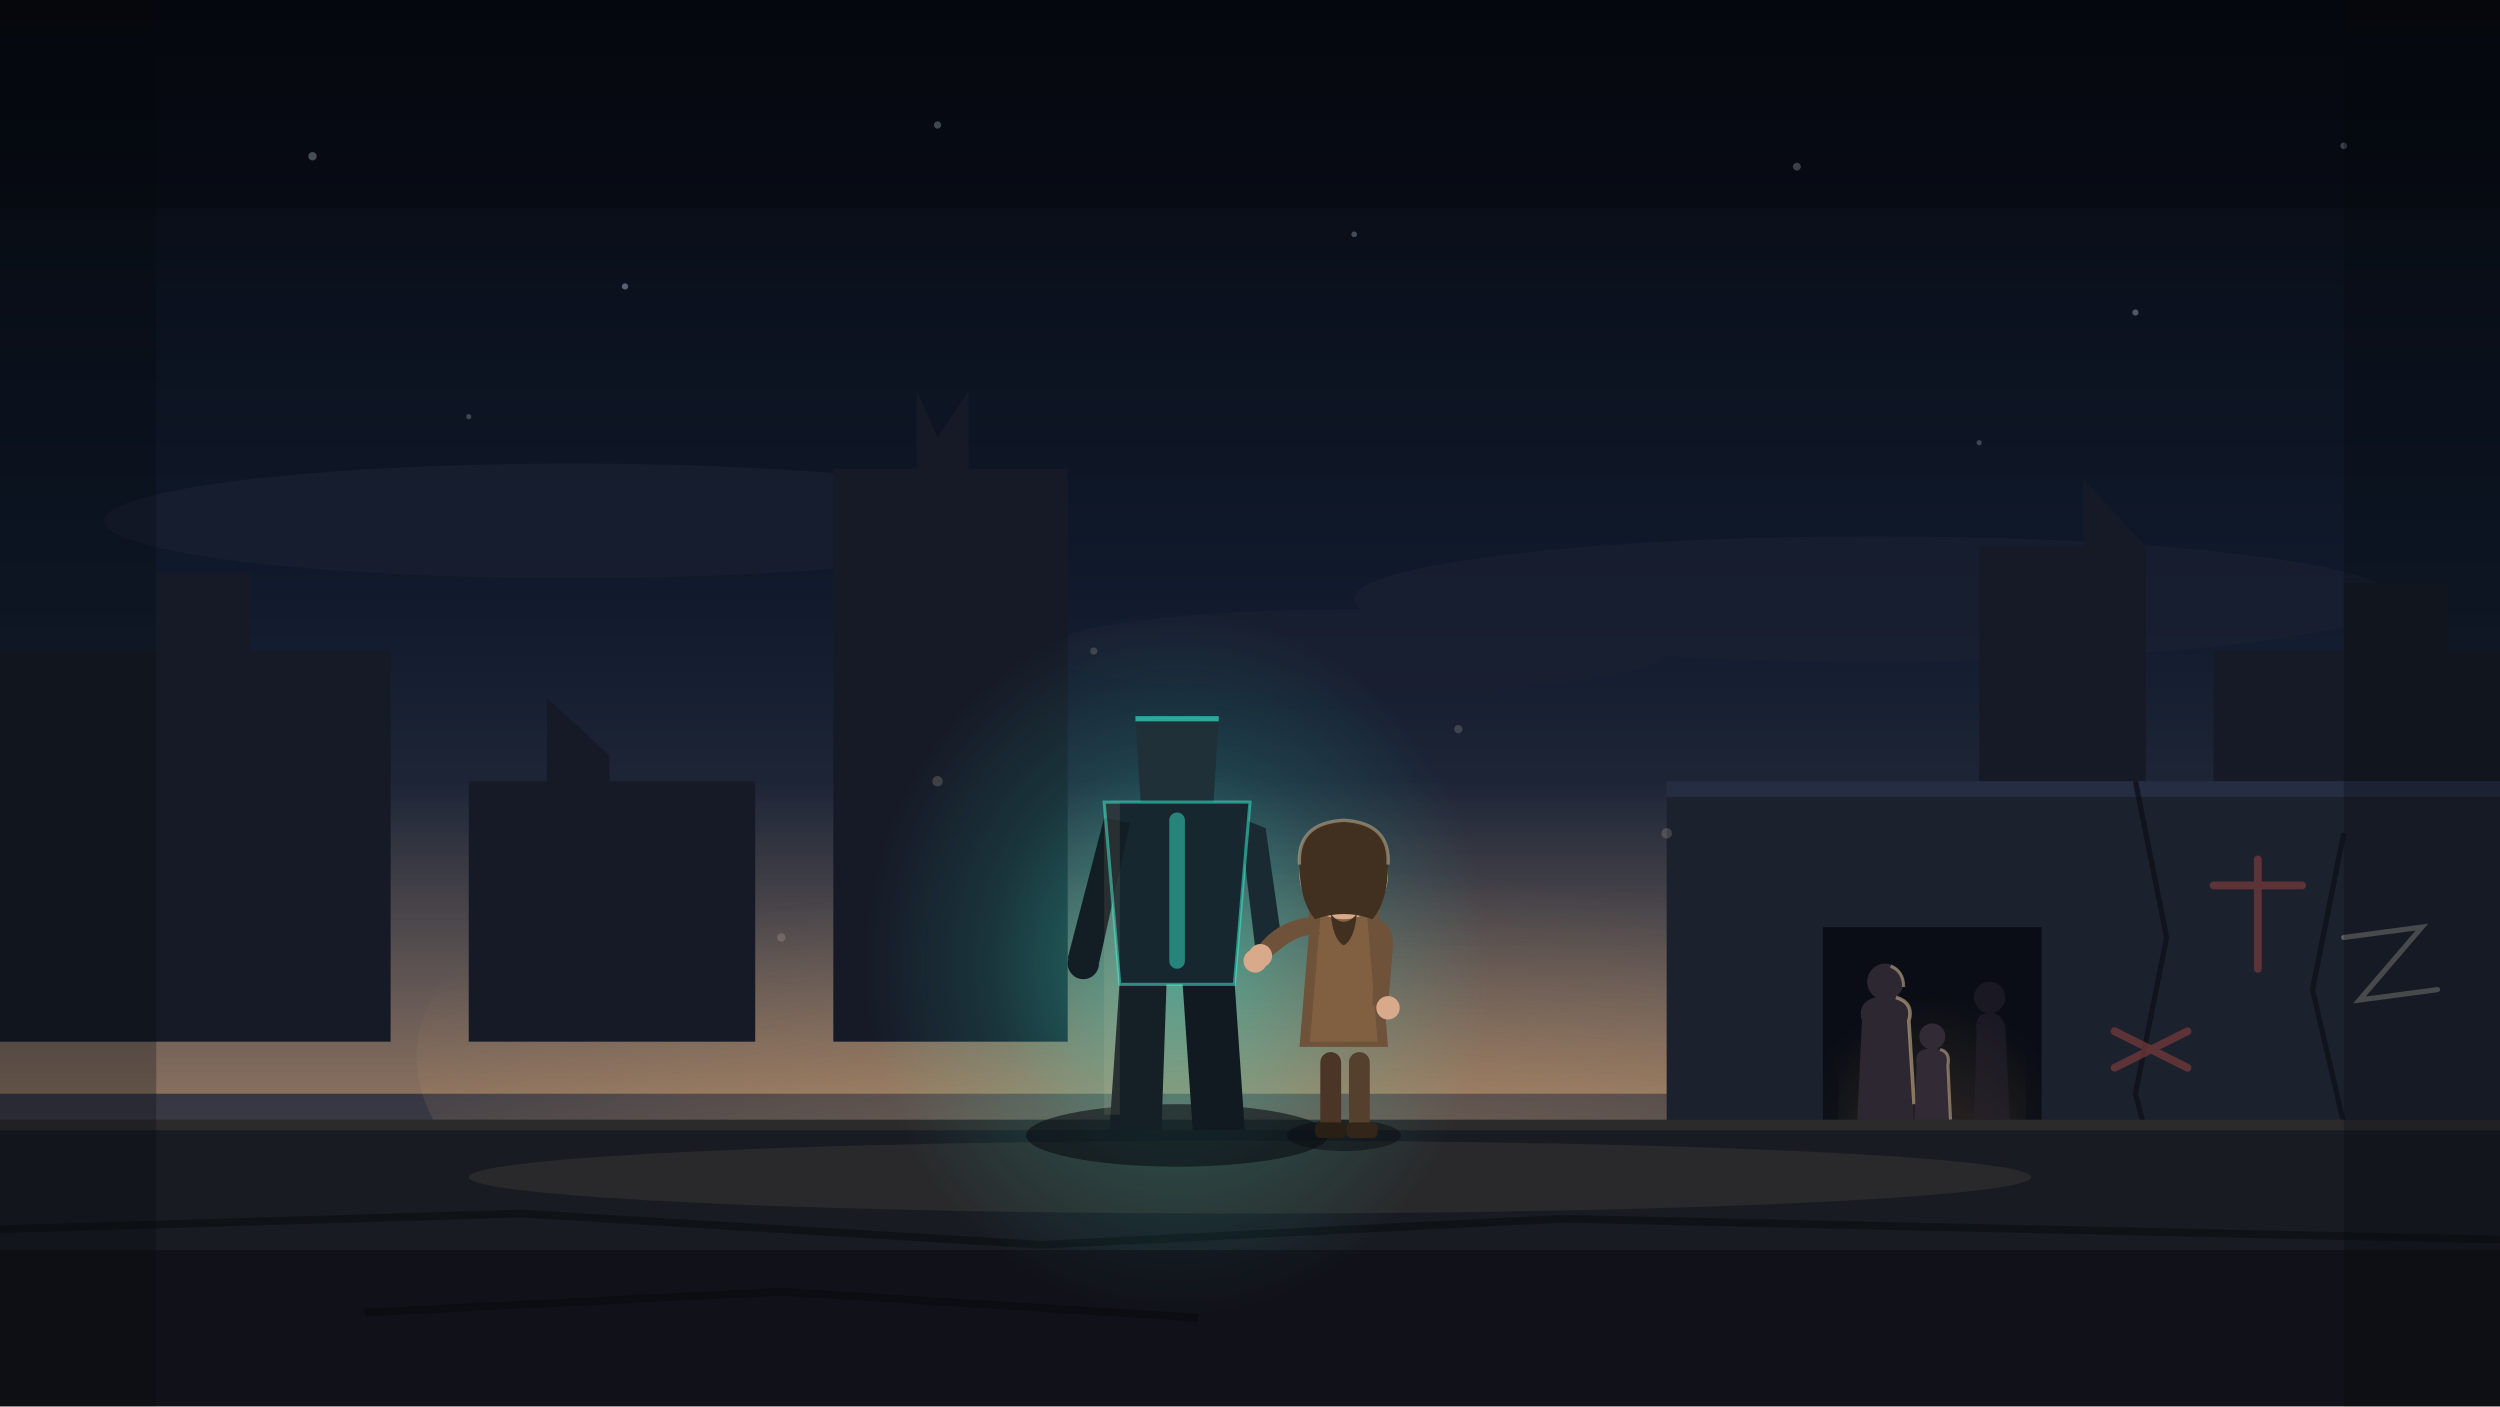
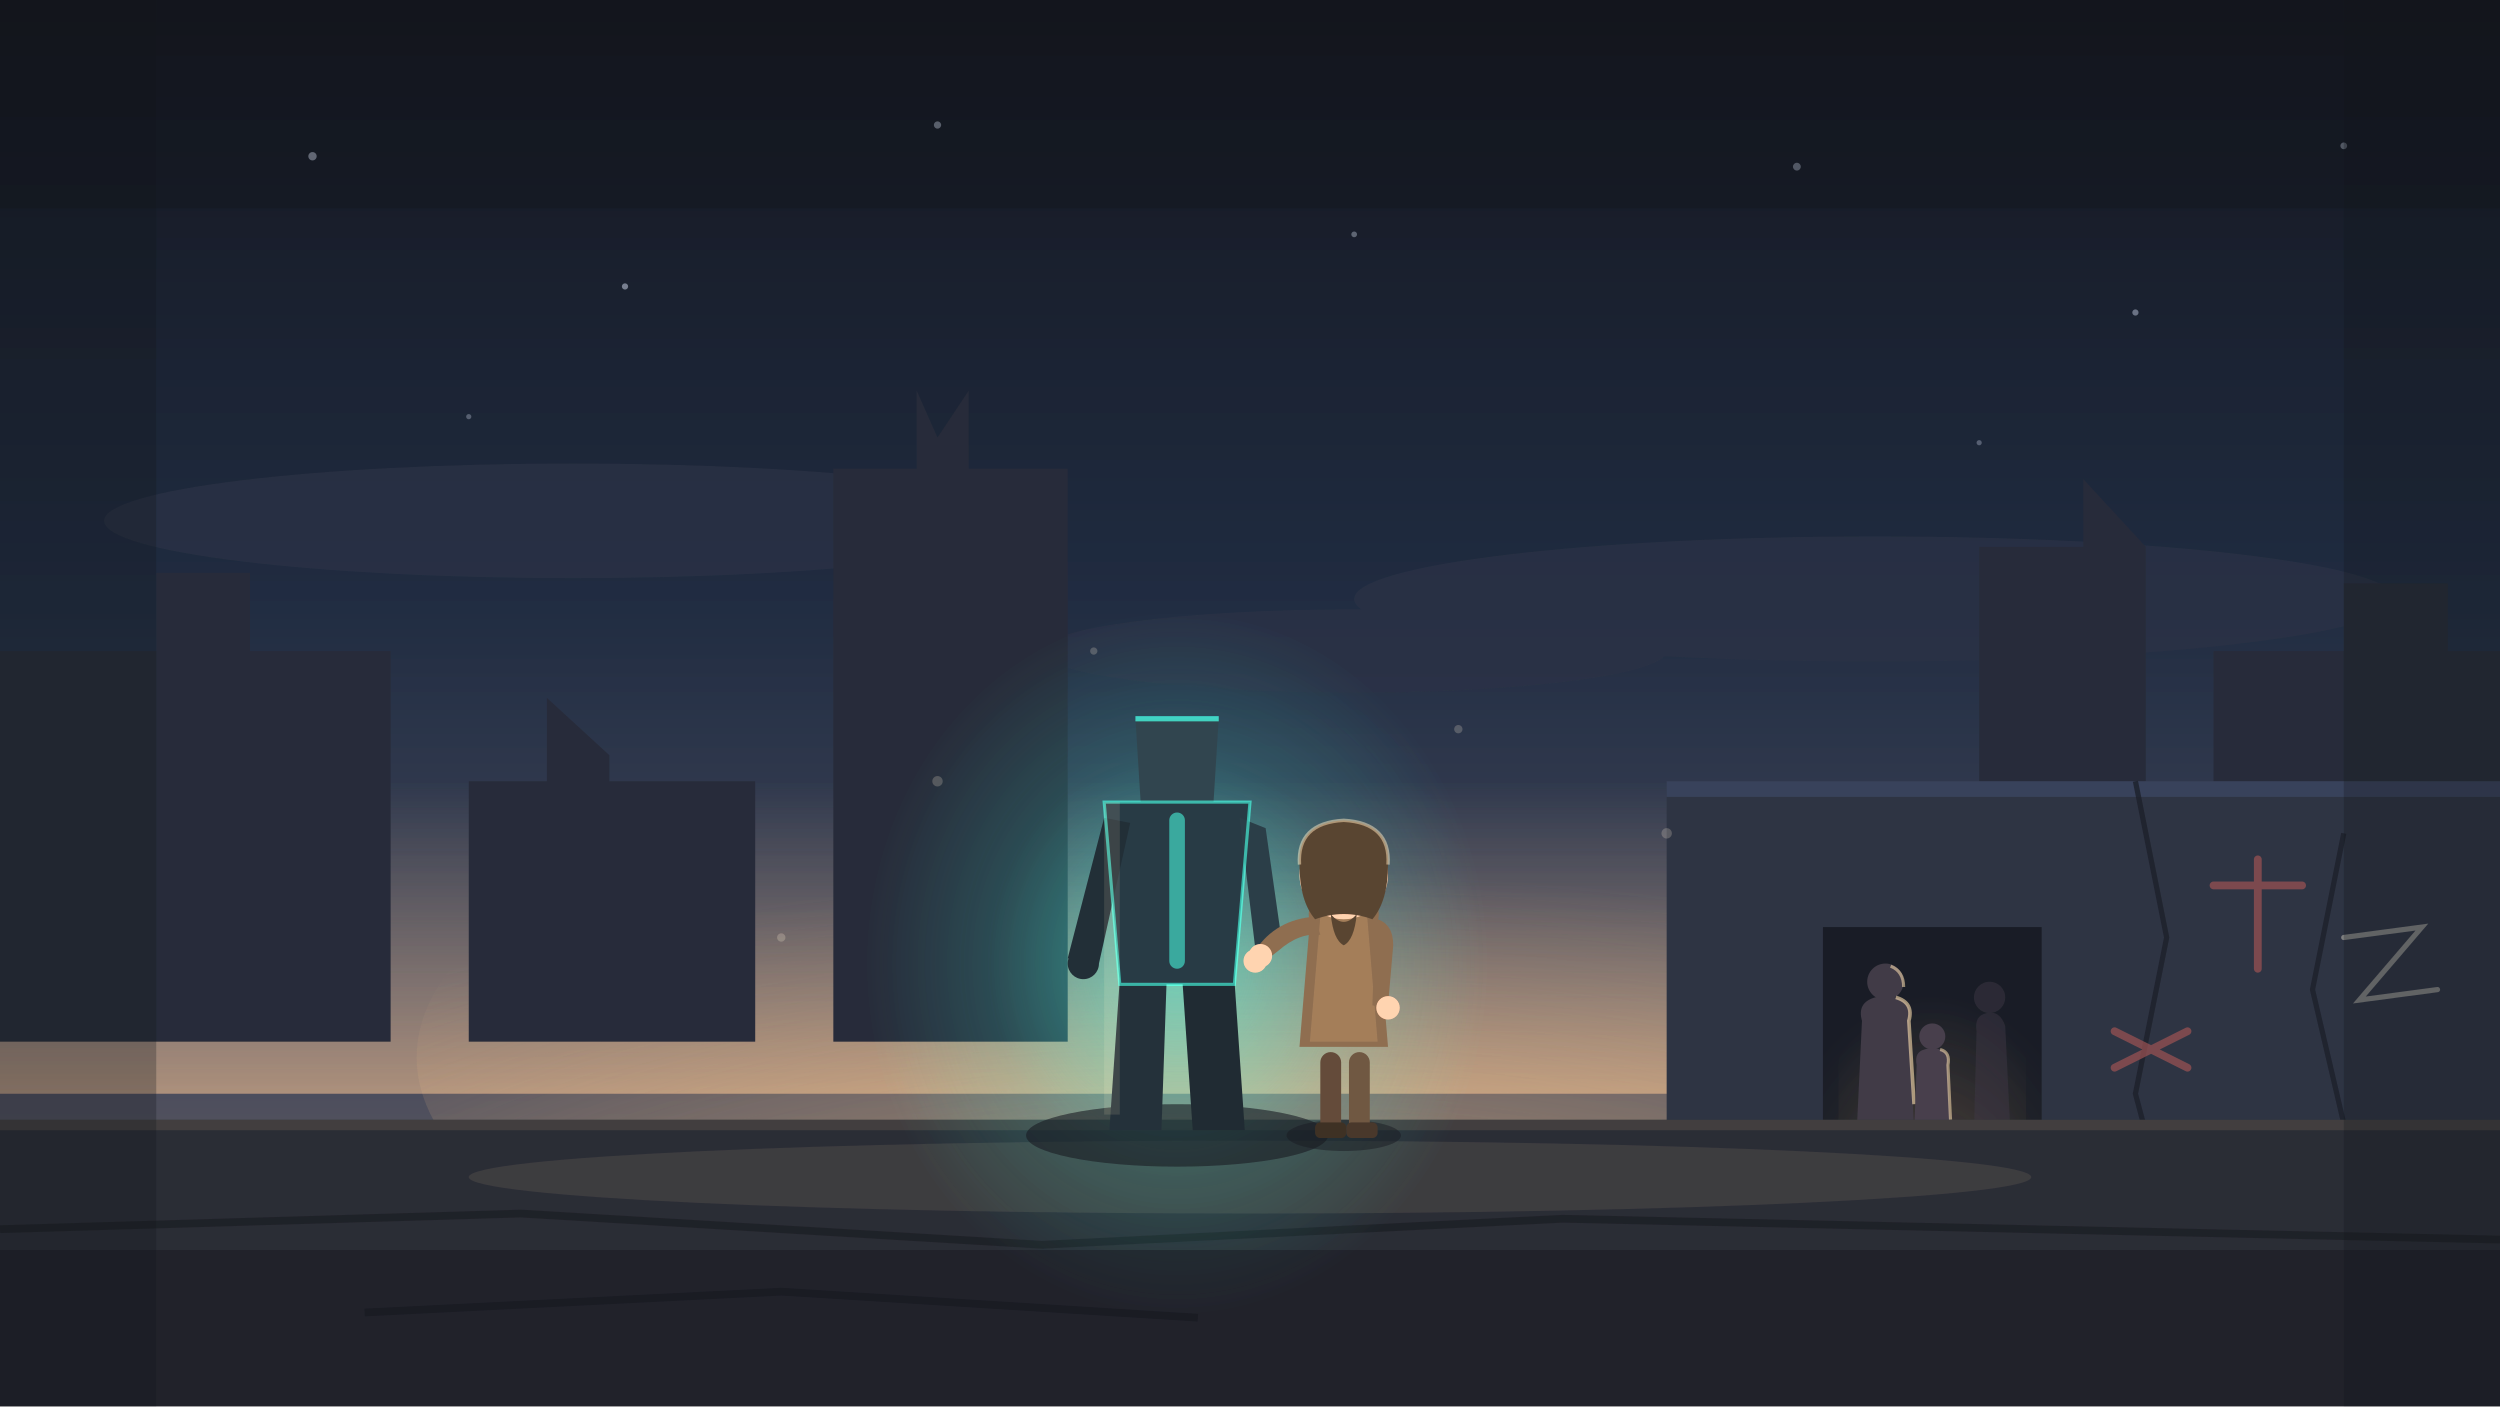
<svg xmlns="http://www.w3.org/2000/svg" width="960" height="540" viewBox="0 0 960 540" role="img">
  <defs>
    <linearGradient id="s6sky" x1="0" y1="0" x2="0" y2="1">
      <stop offset="0" stop-color="#06080f" />
      <stop offset="0.42" stop-color="#101a2c" />
      <stop offset="0.72" stop-color="#2c3142" />
      <stop offset="1" stop-color="#5a4d4a" />
    </linearGradient>
    <linearGradient id="s6dawn" x1="0" y1="0" x2="0" y2="1">
      <stop offset="0" stop-color="#caa37e" stop-opacity="0" />
      <stop offset="1" stop-color="#d8a778" stop-opacity="0.5" />
    </linearGradient>
    <radialGradient id="s6sun" cx="0.5" cy="1" r="0.8">
      <stop offset="0" stop-color="#f4d9b0" stop-opacity="0.85" />
      <stop offset="0.4" stop-color="#d9a86e" stop-opacity="0.35" />
      <stop offset="1" stop-color="#d9a86e" stop-opacity="0" />
    </radialGradient>
    <radialGradient id="s6rayGlow" cx="0.5" cy="0.5" r="0.5">
      <stop offset="0" stop-color="#37f7d8" stop-opacity="0.45" />
      <stop offset="0.6" stop-color="#37f7d8" stop-opacity="0.12" />
      <stop offset="1" stop-color="#37f7d8" stop-opacity="0" />
    </radialGradient>
+     <filter id="lift" x="0" y="0" width="100%" height="100%" color-interpolation-filters="sRGB">
+       <feComponentTransfer>
+         <feFuncR type="linear" slope="1.18" intercept="0.05" />
+         <feFuncG type="linear" slope="1.18" intercept="0.05" />
+         <feFuncB type="linear" slope="1.18" intercept="0.05" />
+       </feComponentTransfer>
+     </filter>
  </defs>
-   <rect x="0" y="0" width="960" height="540" fill="url(#s6sky)" />
-   <g fill="#cfd8e8">
-     <circle cx="120" cy="60" r="1.6" opacity="0.5" />
-     <circle cx="240" cy="110" r="1.2" opacity="0.4" />
-     <circle cx="360" cy="48" r="1.4" opacity="0.45" />
-     <circle cx="520" cy="90" r="1.1" opacity="0.3" />
-     <circle cx="690" cy="64" r="1.5" opacity="0.4" />
-     <circle cx="820" cy="120" r="1.2" opacity="0.35" />
-     <circle cx="900" cy="56" r="1.3" opacity="0.4" />
-     <circle cx="180" cy="160" r="1" opacity="0.25" />
-     <circle cx="760" cy="170" r="1" opacity="0.25" />
+   <g filter="url(#lift)">
+     <rect x="0" y="0" width="960" height="540" fill="url(#s6sky)" />
+     <g fill="#cfd8e8">
+       <circle cx="120" cy="60" r="1.6" opacity="0.5" />
+       <circle cx="240" cy="110" r="1.2" opacity="0.4" />
+       <circle cx="360" cy="48" r="1.4" opacity="0.45" />
+       <circle cx="520" cy="90" r="1.1" opacity="0.3" />
+       <circle cx="690" cy="64" r="1.5" opacity="0.4" />
+       <circle cx="820" cy="120" r="1.2" opacity="0.35" />
+       <circle cx="900" cy="56" r="1.3" opacity="0.4" />
+       <circle cx="180" cy="160" r="1" opacity="0.25" />
+       <circle cx="760" cy="170" r="1" opacity="0.25" />
+     </g>
+     <rect x="0" y="300" width="960" height="120" fill="url(#s6dawn)" />
+     <ellipse cx="480" cy="406" rx="320" ry="120" fill="url(#s6sun)" />
+     <g fill="#1a2030" opacity="0.7">
+       <ellipse cx="220" cy="200" rx="180" ry="22" />
+       <ellipse cx="720" cy="230" rx="200" ry="24" />
+       <ellipse cx="520" cy="250" rx="120" ry="16" />
+     </g>
+     <g fill="#161a26">
+       <polygon points="0,400 0,250 60,250 60,220 96,220 96,250 150,250 150,400" />
+       <polygon points="180,400 180,300 210,300 210,268 234,290 234,300 290,300 290,400" />
+       <polygon points="320,400 320,180 352,180 352,150 360,168 372,150 372,180 410,180 410,400" />
+       <polygon points="760,400 760,210 800,210 800,184 824,210 824,400" />
+       <polygon points="850,400 850,250 900,250 900,224 940,224 940,250 960,250 960,400" />
+     </g>
+     <g>
+       <rect x="640" y="300" width="320" height="180" fill="#1c212e" />
+       <rect x="640" y="300" width="320" height="6" fill="#2c3550" opacity="0.6" />
+       <rect x="700" y="356" width="84" height="124" fill="#0a0d15" />
+       <rect x="700" y="356" width="84" height="124" fill="url(#s6sun)" opacity="0.18" />
+       <g stroke="#0d1019" stroke-width="2" fill="none" opacity="0.8">
+         <path d="M820 300 L 832 360 L 820 420 L 836 480" />
+         <path d="M900 320 L 888 380 L 902 440" />
+       </g>
+       <g stroke="#7a3b3b" stroke-width="3" fill="none" opacity="0.7" stroke-linecap="round">
+         <path d="M850 340 L 884 340 M867 330 L 867 372" />
+         <path d="M812 410 L 840 396 M812 396 L 840 410" />
+       </g>
+       <g stroke="#c9c2b0" stroke-width="2" fill="none" opacity="0.4" stroke-linecap="round">
+         <path d="M900 360 L 930 356 L 906 384 L 936 380" />
+       </g>
+     </g>
+     <rect x="706" y="360" width="72" height="118" fill="url(#s6sun)" opacity="0.3" />
+     <g transform="translate(724 436)">
+       <path d="M-9 -44 Q-11 -51 -4 -53 Q0 -54 4 -53 Q11 -51 9 -44 L11 -2 L-11 -2 Z" fill="#2c2731" />
+       <circle cx="0" cy="-59" r="7" fill="#2c2731" />
+       <rect x="-8" y="-4" width="6" height="5" rx="1.5" fill="#231e28" />
+       <rect x="2" y="-4" width="6" height="5" rx="1.5" fill="#231e28" />
+       <path d="M4 -53 Q11 -51 9 -44 L11 -12" fill="none" stroke="#f0d2a0" stroke-width="1.4" opacity="0.5" />
+       <path d="M2 -65 Q7 -63 7 -57" fill="none" stroke="#f0d2a0" stroke-width="1.2" opacity="0.45" />
+     </g>
+     <g transform="translate(742 438)">
+       <path d="M-6 -29 Q-7 -34 -3 -35 Q0 -36 3 -35 Q7 -34 6 -29 L7 -2 L-7 -2 Z" fill="#322b36" />
+       <circle cx="0" cy="-40" r="5" fill="#322b36" />
+       <rect x="-5" y="-3" width="4" height="4" rx="1" fill="#262029" />
+       <rect x="2" y="-3" width="4" height="4" rx="1" fill="#262029" />
+       <path d="M3 -35 Q7 -34 6 -29 L7 -8" fill="none" stroke="#f0d2a0" stroke-width="1.2" opacity="0.45" />
+     </g>
+     <g transform="translate(765 437)" opacity="0.5">
+       <path d="M-6 -41 Q-7 -47 -2 -48 Q3 -49 5 -43 L7 -2 L-7 -2 Z" fill="#29242f" />
+       <circle cx="-1" cy="-54" r="6" fill="#29242f" />
+     </g>
+     <g fill="#12161f">
+       <polygon points="60,470 220,452 250,468 260,500 40,506" />
+     </g>
+     <g stroke="#0a0d14" stroke-width="3" fill="none" opacity="0.8">
+       <line x1="80" y1="466" x2="240" y2="452" />
+       <line x1="100" y1="488" x2="250" y2="474" />
+     </g>
+     <g stroke="#2a2e38" stroke-width="1.6" fill="none" opacity="0.7">
+       <path d="M70 452 L 110 446 L 150 452 L 190 444 L 230 450" />
+     </g>
+     <rect x="150" y="446" width="60" height="6" fill="#7a3b3b" opacity="0.5" transform="rotate(-6 150 446)" />
+     <rect x="0" y="430" width="960" height="110" fill="#191b22" />
+     <rect x="0" y="430" width="960" height="4" fill="#3a3330" opacity="0.6" />
+     <g stroke="#0c0e13" stroke-width="3" opacity="0.7" fill="none">
+       <path d="M0 472 L 200 466 L 400 478 L 600 468 L 960 476" />
+       <path d="M140 504 L 300 496 L 460 506" />
+     </g>
+     <ellipse cx="480" cy="452" rx="300" ry="14" fill="#e8c79a" opacity="0.08" />
+     <g transform="translate(452 430)">
+       <ellipse cx="0" cy="-60" rx="120" ry="135" fill="url(#s6rayGlow)" />
+       <ellipse cx="0" cy="6" rx="58" ry="12" fill="#0a0c12" opacity="0.6" />
+       <path d="M-22 -54 L -4 -54 L -6 4 L -26 4 Z" fill="#141f26" />
+       <path d="M2 -54 L 22 -54 L 26 4 L 6 4 Z" fill="#101a20" />
+       <path d="M-28 -122 L 28 -122 L 22 -52 L -22 -52 Z" fill="#172730" />
+       <rect x="-3" y="-118" width="6" height="60" rx="3" fill="#37f7d8" opacity="0.45" />
+       <path d="M-28 -116 L -18 -114 L -30 -60 L -42 -62 Z" fill="#121d24" />
+       <circle cx="-36" cy="-60" r="6" fill="#121d24" />
+       <path d="M24 -116 L 34 -112 L 40 -70 L 30 -66 Z" fill="#1a2a32" />
+       <path d="M-16 -154 L 16 -154 L 14 -122 L -14 -122 Z" fill="#1f3038" />
+       <path d="M-16 -154 L 16 -154" fill="none" stroke="#37f7d8" stroke-width="2" opacity="0.6" />
+       <path d="M-28 -122 L 28 -122 L 22 -52 L -22 -52 Z" fill="none" stroke="#37f7d8" stroke-width="1.2" opacity="0.5" />
+     </g>
+     <g transform="translate(516 436)">
+       <ellipse cx="0" cy="0" rx="22" ry="6" fill="#0a0c12" opacity="0.5" />
+       <rect x="-9" y="-32" width="8" height="32" rx="4" fill="#4a3526" />
+       <rect x="2" y="-32" width="8" height="32" rx="4" fill="#54402d" />
+       <rect x="-11" y="-5" width="12" height="6" rx="2" fill="#2a1f14" />
+       <rect x="1" y="-5" width="12" height="6" rx="2" fill="#33251a" />
+       <path d="M-13 -82 Q-15 -89 -8 -91 Q0 -93 8 -91 Q15 -89 13 -82 L17 -34 L-17 -34 Z" fill="#6e5239" />
+       <path d="M-9 -84 Q0 -88 9 -84 L13 -36 L-13 -36 Z" fill="#856444" opacity="0.8" />
+       <path d="M13 -83 Q19 -81 19 -73 L17 -50 Q14 -49 11 -50 L12 -78 Z" fill="#6e5239" />
+       <circle cx="17" cy="-49" r="4.5" fill="#d8a98a" />
+       <path d="M-11 -84 Q-26 -83 -34 -71 Q-36 -68 -32 -65 Q-29 -68 -25 -71 Q-17 -78 -9 -77 Z" fill="#6e5239" />
+       <circle cx="-34" cy="-67" r="4.5" fill="#d8a98a" />
+       <circle cx="0" cy="-100" r="17" fill="#d8a98a" />
+       <path d="M-17 -104 Q-18 -120 0 -121 Q18 -120 17 -104 Q17 -90 11 -83 Q0 -87 -11 -83 Q-17 -90 -17 -104 Z" fill="#41301f" />
+       <path d="M-5 -85 Q0 -79 5 -85 Q4 -75 0 -73 Q-4 -75 -5 -85 Z" fill="#41301f" />
+       <path d="M-17 -104 Q-18 -120 0 -121 Q18 -120 17 -104" fill="none" stroke="#f4d9b0" stroke-width="1.3" opacity="0.4" />
+     </g>
+     <circle cx="484" cy="367" r="4.5" fill="#d8a98a" />
+     <g fill="#f4d9b0" opacity="0.1">
+       <rect x="424" y="308" width="6" height="120" />
+     </g>
+     <g fill="#f0ddc0" opacity="0.18">
+       <circle cx="360" cy="300" r="2" />
+       <circle cx="560" cy="280" r="1.6" />
+       <circle cx="300" cy="360" r="1.6" />
+       <circle cx="640" cy="320" r="2" />
+       <circle cx="420" cy="250" r="1.4" />
+     </g>
+     <rect x="0" y="0" width="960" height="80" fill="#04060c" opacity="0.35" />
+     <rect x="0" y="480" width="960" height="60" fill="#04060c" opacity="0.4" />
+     <rect x="0" y="0" width="60" height="540" fill="#04060c" opacity="0.28" />
+     <rect x="900" y="0" width="60" height="540" fill="#04060c" opacity="0.28" />
  </g>
-   <rect x="0" y="300" width="960" height="120" fill="url(#s6dawn)" />
-   <ellipse cx="480" cy="406" rx="320" ry="120" fill="url(#s6sun)" />
-   <g fill="#1a2030" opacity="0.7">
-     <ellipse cx="220" cy="200" rx="180" ry="22" />
-     <ellipse cx="720" cy="230" rx="200" ry="24" />
-     <ellipse cx="520" cy="250" rx="120" ry="16" />
-   </g>
-   <g fill="#161a26">
-     <polygon points="0,400 0,250 60,250 60,220 96,220 96,250 150,250 150,400" />
-     <polygon points="180,400 180,300 210,300 210,268 234,290 234,300 290,300 290,400" />
-     <polygon points="320,400 320,180 352,180 352,150 360,168 372,150 372,180 410,180 410,400" />
-     <polygon points="760,400 760,210 800,210 800,184 824,210 824,400" />
-     <polygon points="850,400 850,250 900,250 900,224 940,224 940,250 960,250 960,400" />
-   </g>
-   <g>
-     <rect x="640" y="300" width="320" height="180" fill="#1c212e" />
-     <rect x="640" y="300" width="320" height="6" fill="#2c3550" opacity="0.6" />
-     <rect x="700" y="356" width="84" height="124" fill="#0a0d15" />
-     <rect x="700" y="356" width="84" height="124" fill="url(#s6sun)" opacity="0.18" />
-     <g stroke="#0d1019" stroke-width="2" fill="none" opacity="0.8">
-       <path d="M820 300 L 832 360 L 820 420 L 836 480" />
-       <path d="M900 320 L 888 380 L 902 440" />
-     </g>
-     <g stroke="#7a3b3b" stroke-width="3" fill="none" opacity="0.7" stroke-linecap="round">
-       <path d="M850 340 L 884 340 M867 330 L 867 372" />
-       <path d="M812 410 L 840 396 M812 396 L 840 410" />
-     </g>
-     <g stroke="#c9c2b0" stroke-width="2" fill="none" opacity="0.4" stroke-linecap="round">
-       <path d="M900 360 L 930 356 L 906 384 L 936 380" />
-     </g>
-   </g>
-   <rect x="706" y="360" width="72" height="118" fill="url(#s6sun)" opacity="0.3" />
-   <g transform="translate(724 436)">
-     <path d="M-9 -44 Q-11 -51 -4 -53 Q0 -54 4 -53 Q11 -51 9 -44 L11 -2 L-11 -2 Z" fill="#2c2731" />
-     <circle cx="0" cy="-59" r="7" fill="#2c2731" />
-     <rect x="-8" y="-4" width="6" height="5" rx="1.5" fill="#231e28" />
-     <rect x="2" y="-4" width="6" height="5" rx="1.5" fill="#231e28" />
-     <path d="M4 -53 Q11 -51 9 -44 L11 -12" fill="none" stroke="#f0d2a0" stroke-width="1.4" opacity="0.5" />
-     <path d="M2 -65 Q7 -63 7 -57" fill="none" stroke="#f0d2a0" stroke-width="1.2" opacity="0.45" />
-   </g>
-   <g transform="translate(742 438)">
-     <path d="M-6 -29 Q-7 -34 -3 -35 Q0 -36 3 -35 Q7 -34 6 -29 L7 -2 L-7 -2 Z" fill="#322b36" />
-     <circle cx="0" cy="-40" r="5" fill="#322b36" />
-     <rect x="-5" y="-3" width="4" height="4" rx="1" fill="#262029" />
-     <rect x="2" y="-3" width="4" height="4" rx="1" fill="#262029" />
-     <path d="M3 -35 Q7 -34 6 -29 L7 -8" fill="none" stroke="#f0d2a0" stroke-width="1.2" opacity="0.45" />
-   </g>
-   <g transform="translate(765 437)" opacity="0.5">
-     <path d="M-6 -41 Q-7 -47 -2 -48 Q3 -49 5 -43 L7 -2 L-7 -2 Z" fill="#29242f" />
-     <circle cx="-1" cy="-54" r="6" fill="#29242f" />
-   </g>
-   <g fill="#12161f">
-     <polygon points="60,470 220,452 250,468 260,500 40,506" />
-   </g>
-   <g stroke="#0a0d14" stroke-width="3" fill="none" opacity="0.8">
-     <line x1="80" y1="466" x2="240" y2="452" />
-     <line x1="100" y1="488" x2="250" y2="474" />
-   </g>
-   <g stroke="#2a2e38" stroke-width="1.6" fill="none" opacity="0.7">
-     <path d="M70 452 L 110 446 L 150 452 L 190 444 L 230 450" />
-   </g>
-   <rect x="150" y="446" width="60" height="6" fill="#7a3b3b" opacity="0.5" transform="rotate(-6 150 446)" />
-   <rect x="0" y="430" width="960" height="110" fill="#191b22" />
-   <rect x="0" y="430" width="960" height="4" fill="#3a3330" opacity="0.6" />
-   <g stroke="#0c0e13" stroke-width="3" opacity="0.7" fill="none">
-     <path d="M0 472 L 200 466 L 400 478 L 600 468 L 960 476" />
-     <path d="M140 504 L 300 496 L 460 506" />
-   </g>
-   <ellipse cx="480" cy="452" rx="300" ry="14" fill="#e8c79a" opacity="0.08" />
-   <g transform="translate(452 430)">
-     <ellipse cx="0" cy="-60" rx="120" ry="135" fill="url(#s6rayGlow)" />
-     <ellipse cx="0" cy="6" rx="58" ry="12" fill="#0a0c12" opacity="0.6" />
-     <path d="M-22 -54 L -4 -54 L -6 4 L -26 4 Z" fill="#141f26" />
-     <path d="M2 -54 L 22 -54 L 26 4 L 6 4 Z" fill="#101a20" />
-     <path d="M-28 -122 L 28 -122 L 22 -52 L -22 -52 Z" fill="#172730" />
-     <rect x="-3" y="-118" width="6" height="60" rx="3" fill="#37f7d8" opacity="0.45" />
-     <path d="M-28 -116 L -18 -114 L -30 -60 L -42 -62 Z" fill="#121d24" />
-     <circle cx="-36" cy="-60" r="6" fill="#121d24" />
-     <path d="M24 -116 L 34 -112 L 40 -70 L 30 -66 Z" fill="#1a2a32" />
-     <path d="M-16 -154 L 16 -154 L 14 -122 L -14 -122 Z" fill="#1f3038" />
-     <path d="M-16 -154 L 16 -154" fill="none" stroke="#37f7d8" stroke-width="2" opacity="0.6" />
-     <path d="M-28 -122 L 28 -122 L 22 -52 L -22 -52 Z" fill="none" stroke="#37f7d8" stroke-width="1.2" opacity="0.5" />
-   </g>
-   <g transform="translate(516 436)">
-     <ellipse cx="0" cy="0" rx="22" ry="6" fill="#0a0c12" opacity="0.5" />
-     <rect x="-9" y="-32" width="8" height="32" rx="4" fill="#4a3526" />
-     <rect x="2" y="-32" width="8" height="32" rx="4" fill="#54402d" />
-     <rect x="-11" y="-5" width="12" height="6" rx="2" fill="#2a1f14" />
-     <rect x="1" y="-5" width="12" height="6" rx="2" fill="#33251a" />
-     <path d="M-13 -82 Q-15 -89 -8 -91 Q0 -93 8 -91 Q15 -89 13 -82 L17 -34 L-17 -34 Z" fill="#6e5239" />
-     <path d="M-9 -84 Q0 -88 9 -84 L13 -36 L-13 -36 Z" fill="#856444" opacity="0.8" />
-     <path d="M13 -83 Q19 -81 19 -73 L17 -50 Q14 -49 11 -50 L12 -78 Z" fill="#6e5239" />
-     <circle cx="17" cy="-49" r="4.5" fill="#d8a98a" />
-     <path d="M-11 -84 Q-26 -83 -34 -71 Q-36 -68 -32 -65 Q-29 -68 -25 -71 Q-17 -78 -9 -77 Z" fill="#6e5239" />
-     <circle cx="-34" cy="-67" r="4.5" fill="#d8a98a" />
-     <circle cx="0" cy="-100" r="17" fill="#d8a98a" />
-     <path d="M-17 -104 Q-18 -120 0 -121 Q18 -120 17 -104 Q17 -90 11 -83 Q0 -87 -11 -83 Q-17 -90 -17 -104 Z" fill="#41301f" />
-     <path d="M-5 -85 Q0 -79 5 -85 Q4 -75 0 -73 Q-4 -75 -5 -85 Z" fill="#41301f" />
-     <path d="M-17 -104 Q-18 -120 0 -121 Q18 -120 17 -104" fill="none" stroke="#f4d9b0" stroke-width="1.3" opacity="0.4" />
-   </g>
-   <circle cx="484" cy="367" r="4.5" fill="#d8a98a" />
-   <g fill="#f4d9b0" opacity="0.1">
-     <rect x="424" y="308" width="6" height="120" />
-   </g>
-   <g fill="#f0ddc0" opacity="0.18">
-     <circle cx="360" cy="300" r="2" />
-     <circle cx="560" cy="280" r="1.6" />
-     <circle cx="300" cy="360" r="1.6" />
-     <circle cx="640" cy="320" r="2" />
-     <circle cx="420" cy="250" r="1.4" />
-   </g>
-   <rect x="0" y="0" width="960" height="80" fill="#04060c" opacity="0.35" />
-   <rect x="0" y="480" width="960" height="60" fill="#04060c" opacity="0.4" />
-   <rect x="0" y="0" width="60" height="540" fill="#04060c" opacity="0.28" />
-   <rect x="900" y="0" width="60" height="540" fill="#04060c" opacity="0.28" />
</svg>
